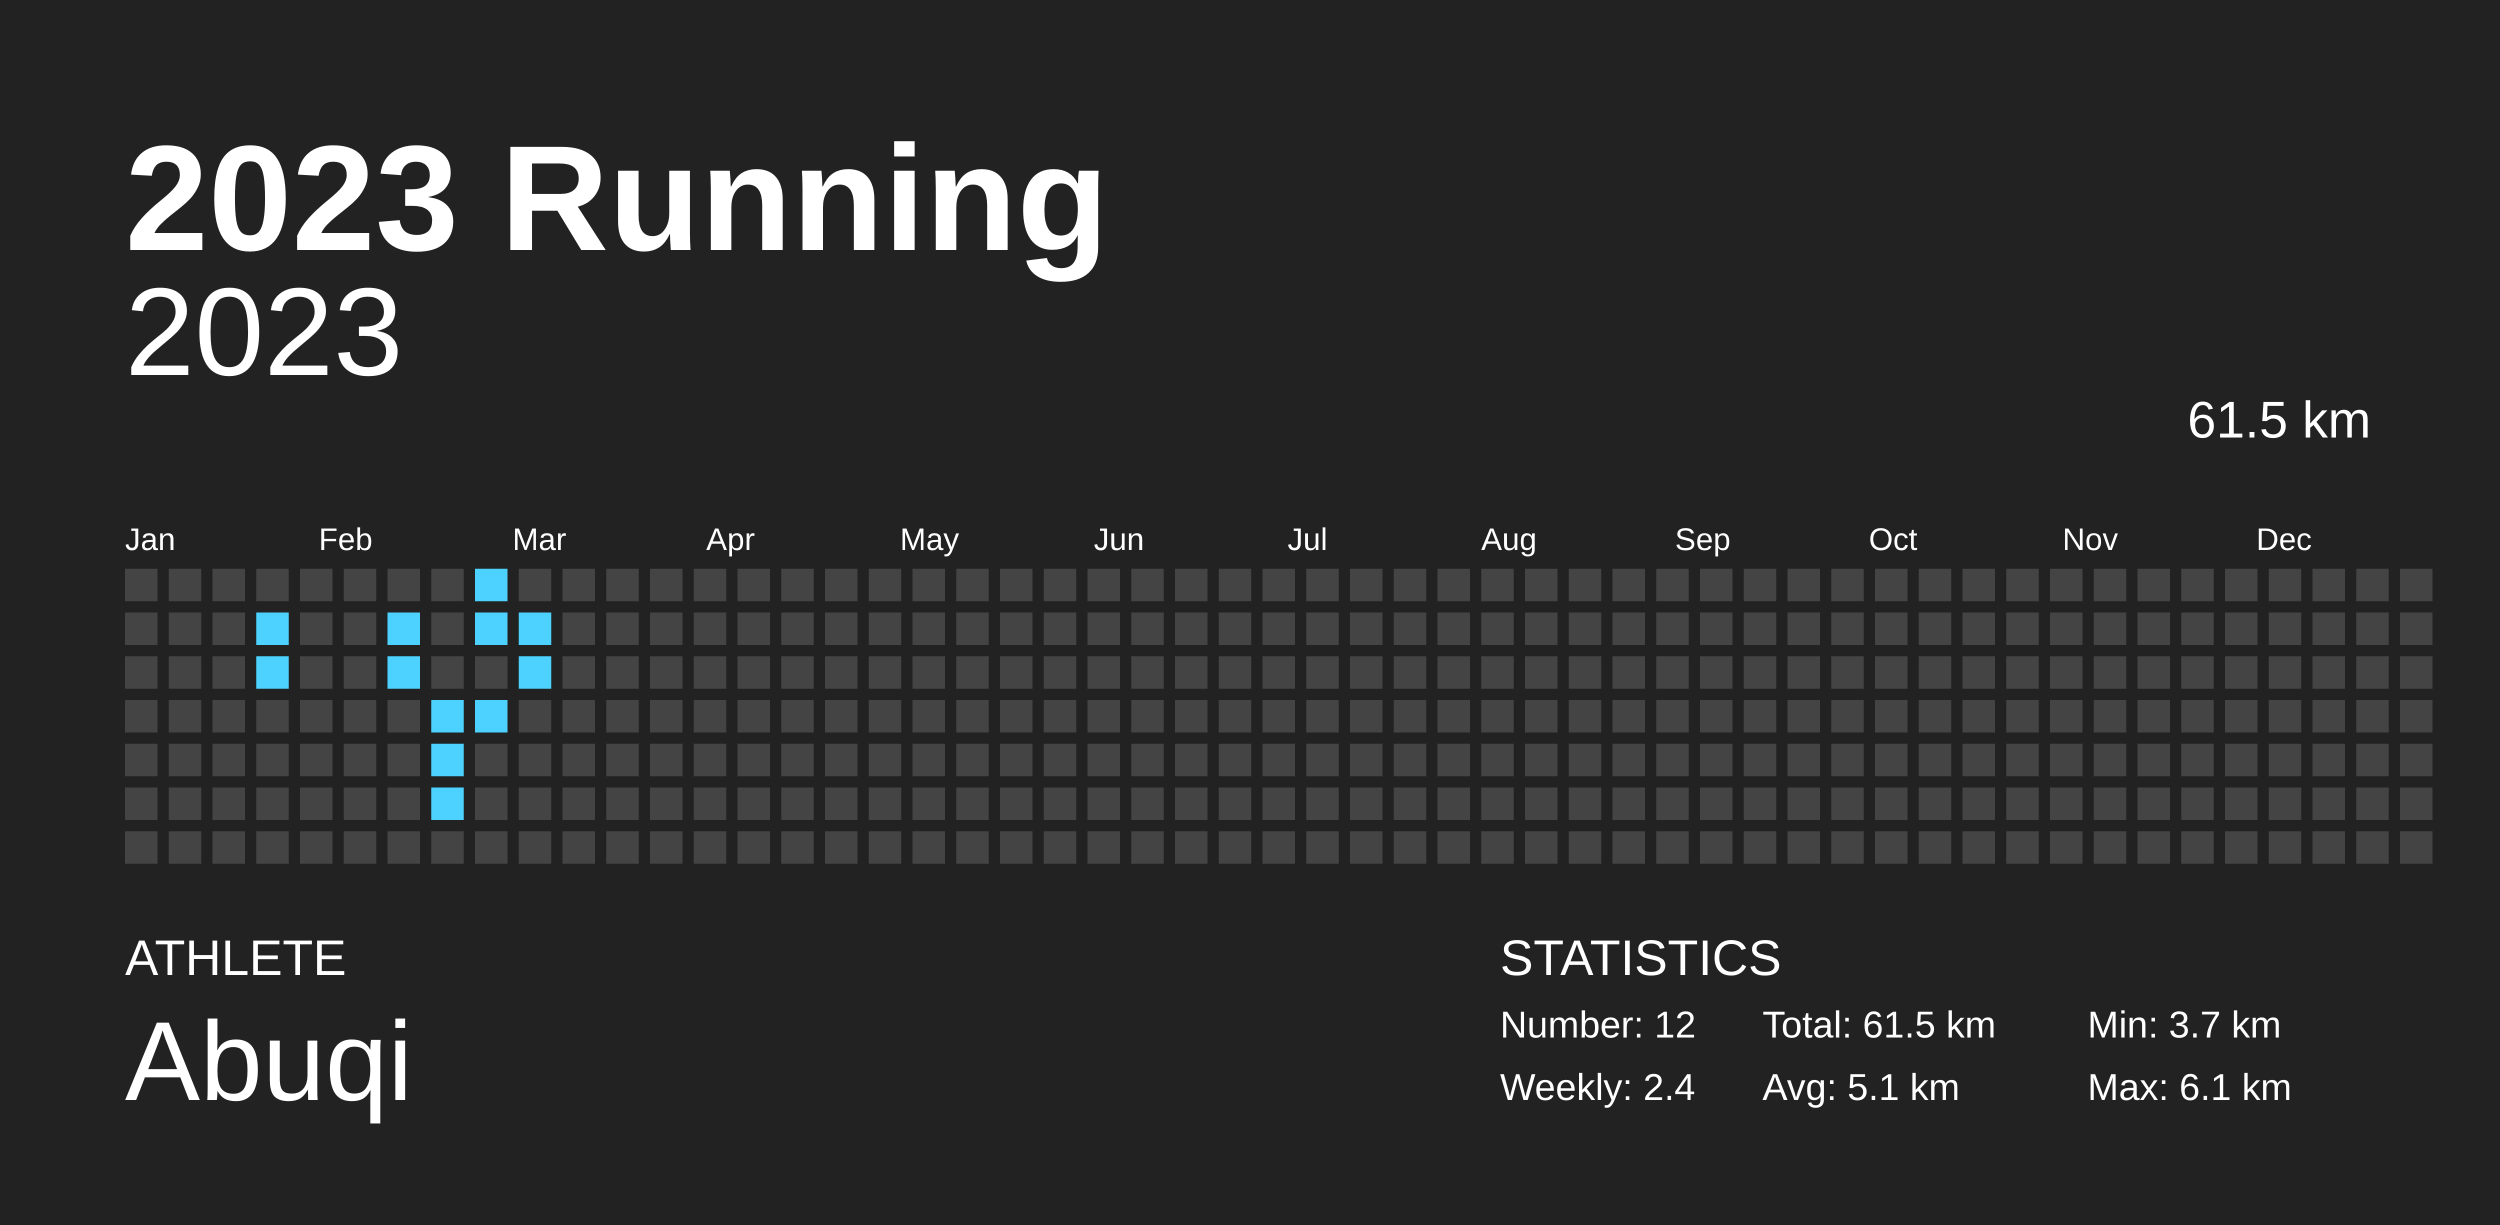
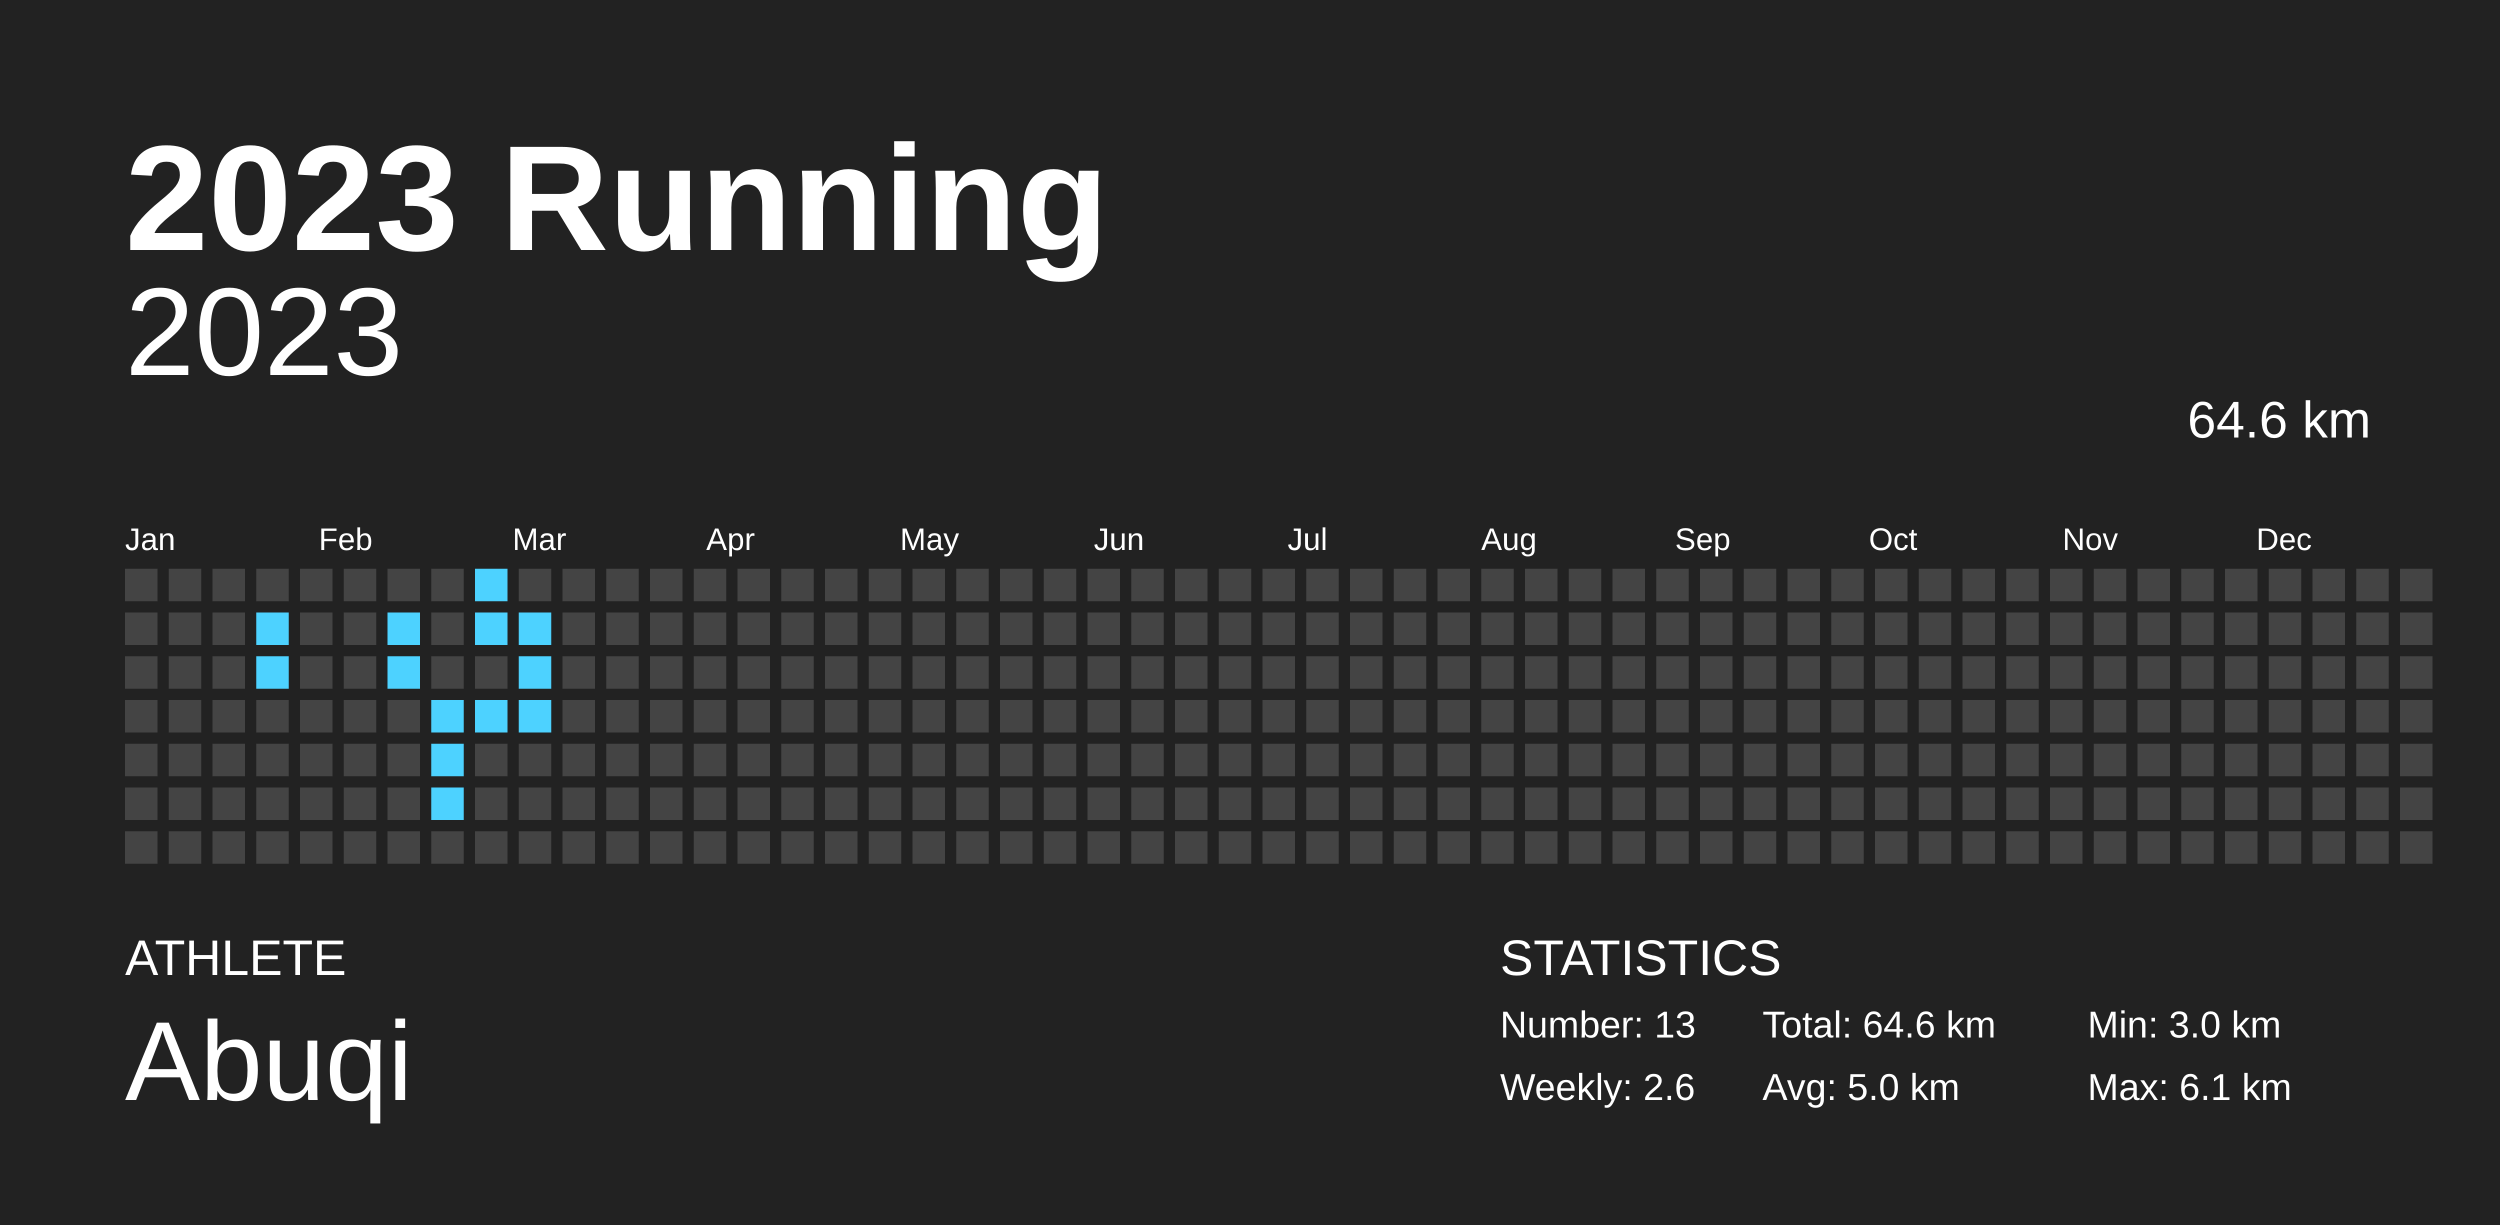
<svg xmlns="http://www.w3.org/2000/svg" baseProfile="full" height="98mm" version="1.1" viewBox="0,0,200,98" width="200mm">
  <defs />
  <rect fill="#222222" height="98" width="200" x="0" y="0" />
  <text fill="#FFFFFF" style="font-size:12px; font-family:Arial; font-weight:bold;" x="10" y="20">2023 Running</text>
  <text fill="#FFFFFF" style="font-size:4px; font-family:Arial" x="10" y="78">ATHLETE</text>
  <text fill="#FFFFFF" style="font-size:9px; font-family:Arial" x="10" y="88">Abuqi</text>
  <text fill="#FFFFFF" style="font-size:4px; font-family:Arial" x="120" y="78">STATISTICS</text>
-   <text fill="#FFFFFF" style="font-size:3px; font-family:Arial" x="120" y="83">Number: 12</text>
-   <text fill="#FFFFFF" style="font-size:3px; font-family:Arial" x="120" y="88">Weekly: 2.4</text>
-   <text fill="#FFFFFF" style="font-size:3px; font-family:Arial" x="141" y="83">Total: 61.5 km</text>
-   <text fill="#FFFFFF" style="font-size:3px; font-family:Arial" x="141" y="88">Avg: 5.1 km</text>
-   <text fill="#FFFFFF" style="font-size:3px; font-family:Arial" x="167" y="83">Min: 3.7 km</text>
+   <text fill="#FFFFFF" style="font-size:3px; font-family:Arial" x="120" y="83">Number: 13</text>
+   <text fill="#FFFFFF" style="font-size:3px; font-family:Arial" x="120" y="88">Weekly: 2.6</text>
+   <text fill="#FFFFFF" style="font-size:3px; font-family:Arial" x="141" y="83">Total: 64.6 km</text>
+   <text fill="#FFFFFF" style="font-size:3px; font-family:Arial" x="141" y="88">Avg: 5.0 km</text>
+   <text fill="#FFFFFF" style="font-size:3px; font-family:Arial" x="167" y="83">Min: 3.0 km</text>
  <text fill="#FFFFFF" style="font-size:3px; font-family:Arial" x="167" y="88">Max: 6.1 km</text>
  <text alignment-baseline="hanging" fill="#FFFFFF" style="font-size:10.0px; font-family:Arial;" x="10" y="30">2023</text>
-   <text alignment-baseline="hanging" fill="#FFFFFF" style="font-size:4.125px; font-family:Arial;" x="175" y="35">61.5 km</text>
+   <text alignment-baseline="hanging" fill="#FFFFFF" style="font-size:4.125px; font-family:Arial;" x="175" y="35">64.6 km</text>
  <text fill="#FFFFFF" style="font-size:2.5px; font-family:Arial" x="10.0" y="44">Jan</text>
  <text fill="#FFFFFF" style="font-size:2.5px; font-family:Arial" x="25.5" y="44">Feb</text>
  <text fill="#FFFFFF" style="font-size:2.5px; font-family:Arial" x="41.0" y="44">Mar</text>
  <text fill="#FFFFFF" style="font-size:2.5px; font-family:Arial" x="56.5" y="44">Apr</text>
  <text fill="#FFFFFF" style="font-size:2.5px; font-family:Arial" x="72.0" y="44">May</text>
  <text fill="#FFFFFF" style="font-size:2.5px; font-family:Arial" x="87.5" y="44">Jun</text>
  <text fill="#FFFFFF" style="font-size:2.5px; font-family:Arial" x="103.0" y="44">Jul</text>
  <text fill="#FFFFFF" style="font-size:2.5px; font-family:Arial" x="118.5" y="44">Aug</text>
  <text fill="#FFFFFF" style="font-size:2.5px; font-family:Arial" x="134.0" y="44">Sep</text>
  <text fill="#FFFFFF" style="font-size:2.5px; font-family:Arial" x="149.5" y="44">Oct</text>
  <text fill="#FFFFFF" style="font-size:2.5px; font-family:Arial" x="165.0" y="44">Nov</text>
  <text fill="#FFFFFF" style="font-size:2.5px; font-family:Arial" x="180.5" y="44">Dec</text>
  <rect fill="#444444" height="2.6" width="2.6" x="10.0" y="45.5" />
  <rect fill="#444444" height="2.6" width="2.6" x="10.0" y="49.0" />
  <rect fill="#444444" height="2.6" width="2.6" x="10.0" y="52.5" />
  <rect fill="#444444" height="2.6" width="2.6" x="10.0" y="56.0" />
  <rect fill="#444444" height="2.6" width="2.6" x="10.0" y="59.5" />
  <rect fill="#444444" height="2.6" width="2.6" x="10.0" y="63.0" />
  <rect fill="#444444" height="2.6" width="2.6" x="10.0" y="66.5" />
  <rect fill="#444444" height="2.6" width="2.6" x="13.5" y="45.5" />
  <rect fill="#444444" height="2.6" width="2.6" x="13.5" y="49.0" />
  <rect fill="#444444" height="2.6" width="2.6" x="13.5" y="52.5" />
  <rect fill="#444444" height="2.6" width="2.6" x="13.5" y="56.0" />
  <rect fill="#444444" height="2.6" width="2.6" x="13.5" y="59.5" />
  <rect fill="#444444" height="2.6" width="2.6" x="13.5" y="63.0" />
  <rect fill="#444444" height="2.6" width="2.6" x="13.5" y="66.5" />
  <rect fill="#444444" height="2.6" width="2.6" x="17.0" y="45.5" />
  <rect fill="#444444" height="2.6" width="2.6" x="17.0" y="49.0" />
  <rect fill="#444444" height="2.6" width="2.6" x="17.0" y="52.5" />
  <rect fill="#444444" height="2.6" width="2.6" x="17.0" y="56.0" />
  <rect fill="#444444" height="2.6" width="2.6" x="17.0" y="59.5" />
  <rect fill="#444444" height="2.6" width="2.6" x="17.0" y="63.0" />
  <rect fill="#444444" height="2.6" width="2.6" x="17.0" y="66.5" />
  <rect fill="#444444" height="2.6" width="2.6" x="20.5" y="45.5" />
  <rect fill="#4dd2ff" height="2.6" width="2.6" x="20.5" y="49.0" />
  <rect fill="#4dd2ff" height="2.6" width="2.6" x="20.5" y="52.5" />
  <rect fill="#444444" height="2.6" width="2.6" x="20.5" y="56.0" />
  <rect fill="#444444" height="2.6" width="2.6" x="20.5" y="59.5" />
  <rect fill="#444444" height="2.6" width="2.6" x="20.5" y="63.0" />
  <rect fill="#444444" height="2.6" width="2.6" x="20.5" y="66.5" />
  <rect fill="#444444" height="2.6" width="2.6" x="24.0" y="45.5" />
  <rect fill="#444444" height="2.6" width="2.6" x="24.0" y="49.0" />
  <rect fill="#444444" height="2.6" width="2.6" x="24.0" y="52.5" />
  <rect fill="#444444" height="2.6" width="2.6" x="24.0" y="56.0" />
  <rect fill="#444444" height="2.6" width="2.6" x="24.0" y="59.5" />
  <rect fill="#444444" height="2.6" width="2.6" x="24.0" y="63.0" />
  <rect fill="#444444" height="2.6" width="2.6" x="24.0" y="66.5" />
  <rect fill="#444444" height="2.6" width="2.6" x="27.5" y="45.5" />
  <rect fill="#444444" height="2.6" width="2.6" x="27.5" y="49.0" />
  <rect fill="#444444" height="2.6" width="2.6" x="27.5" y="52.5" />
  <rect fill="#444444" height="2.6" width="2.6" x="27.5" y="56.0" />
  <rect fill="#444444" height="2.6" width="2.6" x="27.5" y="59.5" />
  <rect fill="#444444" height="2.6" width="2.6" x="27.5" y="63.0" />
  <rect fill="#444444" height="2.6" width="2.6" x="27.5" y="66.5" />
  <rect fill="#444444" height="2.6" width="2.6" x="31.0" y="45.5" />
  <rect fill="#4dd2ff" height="2.6" width="2.6" x="31.0" y="49.0" />
  <rect fill="#4dd2ff" height="2.6" width="2.6" x="31.0" y="52.5" />
  <rect fill="#444444" height="2.6" width="2.6" x="31.0" y="56.0" />
  <rect fill="#444444" height="2.6" width="2.6" x="31.0" y="59.5" />
  <rect fill="#444444" height="2.6" width="2.6" x="31.0" y="63.0" />
  <rect fill="#444444" height="2.6" width="2.6" x="31.0" y="66.5" />
  <rect fill="#444444" height="2.6" width="2.6" x="34.5" y="45.5" />
  <rect fill="#444444" height="2.6" width="2.6" x="34.5" y="49.0" />
  <rect fill="#444444" height="2.6" width="2.6" x="34.5" y="52.5" />
  <rect fill="#4dd2ff" height="2.6" width="2.6" x="34.5" y="56.0" />
  <rect fill="#4dd2ff" height="2.6" width="2.6" x="34.5" y="59.5" />
  <rect fill="#4dd2ff" height="2.6" width="2.6" x="34.5" y="63.0" />
  <rect fill="#444444" height="2.6" width="2.6" x="34.5" y="66.5" />
  <rect fill="#4dd2ff" height="2.6" width="2.6" x="38.0" y="45.5" />
  <rect fill="#4dd2ff" height="2.6" width="2.6" x="38.0" y="49.0" />
  <rect fill="#444444" height="2.6" width="2.6" x="38.0" y="52.5" />
  <rect fill="#4dd2ff" height="2.6" width="2.6" x="38.0" y="56.0" />
  <rect fill="#444444" height="2.6" width="2.6" x="38.0" y="59.5" />
  <rect fill="#444444" height="2.6" width="2.6" x="38.0" y="63.0" />
  <rect fill="#444444" height="2.6" width="2.6" x="38.0" y="66.5" />
  <rect fill="#444444" height="2.6" width="2.6" x="41.5" y="45.5" />
  <rect fill="#4dd2ff" height="2.6" width="2.6" x="41.5" y="49.0" />
  <rect fill="#4dd2ff" height="2.6" width="2.6" x="41.5" y="52.5" />
-   <rect fill="#444444" height="2.6" width="2.6" x="41.5" y="56.0" />
+   <rect fill="#4dd2ff" height="2.6" width="2.6" x="41.5" y="56.0" />
  <rect fill="#444444" height="2.6" width="2.6" x="41.5" y="59.5" />
  <rect fill="#444444" height="2.6" width="2.6" x="41.5" y="63.0" />
  <rect fill="#444444" height="2.6" width="2.6" x="41.5" y="66.5" />
  <rect fill="#444444" height="2.6" width="2.6" x="45.0" y="45.5" />
  <rect fill="#444444" height="2.6" width="2.6" x="45.0" y="49.0" />
  <rect fill="#444444" height="2.6" width="2.6" x="45.0" y="52.5" />
  <rect fill="#444444" height="2.6" width="2.6" x="45.0" y="56.0" />
  <rect fill="#444444" height="2.6" width="2.6" x="45.0" y="59.5" />
  <rect fill="#444444" height="2.6" width="2.6" x="45.0" y="63.0" />
  <rect fill="#444444" height="2.6" width="2.6" x="45.0" y="66.5" />
  <rect fill="#444444" height="2.6" width="2.6" x="48.5" y="45.5" />
  <rect fill="#444444" height="2.6" width="2.6" x="48.5" y="49.0" />
  <rect fill="#444444" height="2.6" width="2.6" x="48.5" y="52.5" />
  <rect fill="#444444" height="2.6" width="2.6" x="48.5" y="56.0" />
  <rect fill="#444444" height="2.6" width="2.6" x="48.5" y="59.5" />
  <rect fill="#444444" height="2.6" width="2.6" x="48.5" y="63.0" />
  <rect fill="#444444" height="2.6" width="2.6" x="48.5" y="66.5" />
  <rect fill="#444444" height="2.6" width="2.6" x="52.0" y="45.5" />
  <rect fill="#444444" height="2.6" width="2.6" x="52.0" y="49.0" />
  <rect fill="#444444" height="2.6" width="2.6" x="52.0" y="52.5" />
  <rect fill="#444444" height="2.6" width="2.6" x="52.0" y="56.0" />
  <rect fill="#444444" height="2.6" width="2.6" x="52.0" y="59.5" />
  <rect fill="#444444" height="2.6" width="2.6" x="52.0" y="63.0" />
  <rect fill="#444444" height="2.6" width="2.6" x="52.0" y="66.5" />
  <rect fill="#444444" height="2.6" width="2.6" x="55.5" y="45.5" />
  <rect fill="#444444" height="2.6" width="2.6" x="55.5" y="49.0" />
  <rect fill="#444444" height="2.6" width="2.6" x="55.5" y="52.5" />
  <rect fill="#444444" height="2.6" width="2.6" x="55.5" y="56.0" />
  <rect fill="#444444" height="2.6" width="2.6" x="55.5" y="59.5" />
  <rect fill="#444444" height="2.6" width="2.6" x="55.5" y="63.0" />
  <rect fill="#444444" height="2.6" width="2.6" x="55.5" y="66.5" />
  <rect fill="#444444" height="2.6" width="2.6" x="59.0" y="45.5" />
  <rect fill="#444444" height="2.6" width="2.6" x="59.0" y="49.0" />
  <rect fill="#444444" height="2.6" width="2.6" x="59.0" y="52.5" />
  <rect fill="#444444" height="2.6" width="2.6" x="59.0" y="56.0" />
  <rect fill="#444444" height="2.6" width="2.6" x="59.0" y="59.5" />
  <rect fill="#444444" height="2.6" width="2.6" x="59.0" y="63.0" />
  <rect fill="#444444" height="2.6" width="2.6" x="59.0" y="66.5" />
  <rect fill="#444444" height="2.6" width="2.6" x="62.5" y="45.5" />
  <rect fill="#444444" height="2.6" width="2.6" x="62.5" y="49.0" />
  <rect fill="#444444" height="2.6" width="2.6" x="62.5" y="52.5" />
  <rect fill="#444444" height="2.6" width="2.6" x="62.5" y="56.0" />
  <rect fill="#444444" height="2.6" width="2.6" x="62.5" y="59.5" />
  <rect fill="#444444" height="2.6" width="2.6" x="62.5" y="63.0" />
  <rect fill="#444444" height="2.6" width="2.6" x="62.5" y="66.5" />
  <rect fill="#444444" height="2.6" width="2.6" x="66.0" y="45.5" />
  <rect fill="#444444" height="2.6" width="2.6" x="66.0" y="49.0" />
  <rect fill="#444444" height="2.6" width="2.6" x="66.0" y="52.5" />
  <rect fill="#444444" height="2.6" width="2.6" x="66.0" y="56.0" />
  <rect fill="#444444" height="2.6" width="2.6" x="66.0" y="59.5" />
  <rect fill="#444444" height="2.6" width="2.6" x="66.0" y="63.0" />
  <rect fill="#444444" height="2.6" width="2.6" x="66.0" y="66.5" />
  <rect fill="#444444" height="2.6" width="2.6" x="69.5" y="45.5" />
  <rect fill="#444444" height="2.6" width="2.6" x="69.5" y="49.0" />
  <rect fill="#444444" height="2.6" width="2.6" x="69.5" y="52.5" />
  <rect fill="#444444" height="2.6" width="2.6" x="69.5" y="56.0" />
  <rect fill="#444444" height="2.6" width="2.6" x="69.5" y="59.5" />
  <rect fill="#444444" height="2.6" width="2.6" x="69.5" y="63.0" />
  <rect fill="#444444" height="2.6" width="2.6" x="69.5" y="66.5" />
  <rect fill="#444444" height="2.6" width="2.6" x="73.0" y="45.5" />
  <rect fill="#444444" height="2.6" width="2.6" x="73.0" y="49.0" />
  <rect fill="#444444" height="2.6" width="2.6" x="73.0" y="52.5" />
  <rect fill="#444444" height="2.6" width="2.6" x="73.0" y="56.0" />
  <rect fill="#444444" height="2.6" width="2.6" x="73.0" y="59.5" />
  <rect fill="#444444" height="2.6" width="2.6" x="73.0" y="63.0" />
  <rect fill="#444444" height="2.6" width="2.6" x="73.0" y="66.5" />
  <rect fill="#444444" height="2.6" width="2.6" x="76.5" y="45.5" />
  <rect fill="#444444" height="2.6" width="2.6" x="76.5" y="49.0" />
  <rect fill="#444444" height="2.6" width="2.6" x="76.5" y="52.5" />
  <rect fill="#444444" height="2.6" width="2.6" x="76.5" y="56.0" />
  <rect fill="#444444" height="2.6" width="2.6" x="76.5" y="59.5" />
  <rect fill="#444444" height="2.6" width="2.6" x="76.5" y="63.0" />
  <rect fill="#444444" height="2.6" width="2.6" x="76.5" y="66.5" />
  <rect fill="#444444" height="2.6" width="2.6" x="80.0" y="45.5" />
  <rect fill="#444444" height="2.6" width="2.6" x="80.0" y="49.0" />
  <rect fill="#444444" height="2.6" width="2.6" x="80.0" y="52.5" />
  <rect fill="#444444" height="2.6" width="2.6" x="80.0" y="56.0" />
  <rect fill="#444444" height="2.6" width="2.6" x="80.0" y="59.5" />
  <rect fill="#444444" height="2.6" width="2.6" x="80.0" y="63.0" />
  <rect fill="#444444" height="2.6" width="2.6" x="80.0" y="66.5" />
  <rect fill="#444444" height="2.6" width="2.6" x="83.5" y="45.5" />
  <rect fill="#444444" height="2.6" width="2.6" x="83.5" y="49.0" />
  <rect fill="#444444" height="2.6" width="2.6" x="83.5" y="52.5" />
  <rect fill="#444444" height="2.6" width="2.6" x="83.5" y="56.0" />
  <rect fill="#444444" height="2.6" width="2.6" x="83.5" y="59.5" />
  <rect fill="#444444" height="2.6" width="2.6" x="83.5" y="63.0" />
  <rect fill="#444444" height="2.6" width="2.6" x="83.5" y="66.5" />
  <rect fill="#444444" height="2.6" width="2.6" x="87.0" y="45.5" />
  <rect fill="#444444" height="2.6" width="2.6" x="87.0" y="49.0" />
  <rect fill="#444444" height="2.6" width="2.6" x="87.0" y="52.5" />
  <rect fill="#444444" height="2.6" width="2.6" x="87.0" y="56.0" />
  <rect fill="#444444" height="2.6" width="2.6" x="87.0" y="59.5" />
  <rect fill="#444444" height="2.6" width="2.6" x="87.0" y="63.0" />
  <rect fill="#444444" height="2.6" width="2.6" x="87.0" y="66.5" />
  <rect fill="#444444" height="2.6" width="2.6" x="90.5" y="45.5" />
  <rect fill="#444444" height="2.6" width="2.6" x="90.5" y="49.0" />
  <rect fill="#444444" height="2.6" width="2.6" x="90.5" y="52.5" />
  <rect fill="#444444" height="2.6" width="2.6" x="90.5" y="56.0" />
  <rect fill="#444444" height="2.6" width="2.6" x="90.5" y="59.5" />
  <rect fill="#444444" height="2.6" width="2.6" x="90.5" y="63.0" />
  <rect fill="#444444" height="2.6" width="2.6" x="90.5" y="66.5" />
  <rect fill="#444444" height="2.6" width="2.6" x="94.0" y="45.5" />
  <rect fill="#444444" height="2.6" width="2.6" x="94.0" y="49.0" />
  <rect fill="#444444" height="2.6" width="2.6" x="94.0" y="52.5" />
  <rect fill="#444444" height="2.6" width="2.6" x="94.0" y="56.0" />
  <rect fill="#444444" height="2.6" width="2.6" x="94.0" y="59.5" />
  <rect fill="#444444" height="2.6" width="2.6" x="94.0" y="63.0" />
  <rect fill="#444444" height="2.6" width="2.6" x="94.0" y="66.5" />
  <rect fill="#444444" height="2.6" width="2.6" x="97.5" y="45.5" />
  <rect fill="#444444" height="2.6" width="2.6" x="97.5" y="49.0" />
  <rect fill="#444444" height="2.6" width="2.6" x="97.5" y="52.5" />
  <rect fill="#444444" height="2.6" width="2.6" x="97.5" y="56.0" />
  <rect fill="#444444" height="2.6" width="2.6" x="97.5" y="59.5" />
  <rect fill="#444444" height="2.6" width="2.6" x="97.5" y="63.0" />
  <rect fill="#444444" height="2.6" width="2.6" x="97.5" y="66.5" />
  <rect fill="#444444" height="2.6" width="2.6" x="101.0" y="45.5" />
  <rect fill="#444444" height="2.6" width="2.6" x="101.0" y="49.0" />
  <rect fill="#444444" height="2.6" width="2.6" x="101.0" y="52.5" />
  <rect fill="#444444" height="2.6" width="2.6" x="101.0" y="56.0" />
  <rect fill="#444444" height="2.6" width="2.6" x="101.0" y="59.5" />
  <rect fill="#444444" height="2.6" width="2.6" x="101.0" y="63.0" />
  <rect fill="#444444" height="2.6" width="2.6" x="101.0" y="66.5" />
  <rect fill="#444444" height="2.6" width="2.6" x="104.5" y="45.5" />
  <rect fill="#444444" height="2.6" width="2.6" x="104.5" y="49.0" />
  <rect fill="#444444" height="2.6" width="2.6" x="104.5" y="52.5" />
  <rect fill="#444444" height="2.6" width="2.6" x="104.5" y="56.0" />
  <rect fill="#444444" height="2.6" width="2.6" x="104.5" y="59.5" />
  <rect fill="#444444" height="2.6" width="2.6" x="104.5" y="63.0" />
  <rect fill="#444444" height="2.6" width="2.6" x="104.5" y="66.5" />
  <rect fill="#444444" height="2.6" width="2.6" x="108.0" y="45.5" />
  <rect fill="#444444" height="2.6" width="2.6" x="108.0" y="49.0" />
  <rect fill="#444444" height="2.6" width="2.6" x="108.0" y="52.5" />
  <rect fill="#444444" height="2.6" width="2.6" x="108.0" y="56.0" />
  <rect fill="#444444" height="2.6" width="2.6" x="108.0" y="59.5" />
  <rect fill="#444444" height="2.6" width="2.6" x="108.0" y="63.0" />
  <rect fill="#444444" height="2.6" width="2.6" x="108.0" y="66.5" />
  <rect fill="#444444" height="2.6" width="2.6" x="111.5" y="45.5" />
  <rect fill="#444444" height="2.6" width="2.6" x="111.5" y="49.0" />
  <rect fill="#444444" height="2.6" width="2.6" x="111.5" y="52.5" />
  <rect fill="#444444" height="2.6" width="2.6" x="111.5" y="56.0" />
  <rect fill="#444444" height="2.6" width="2.6" x="111.5" y="59.5" />
  <rect fill="#444444" height="2.6" width="2.6" x="111.5" y="63.0" />
  <rect fill="#444444" height="2.6" width="2.6" x="111.5" y="66.5" />
  <rect fill="#444444" height="2.6" width="2.6" x="115.0" y="45.5" />
  <rect fill="#444444" height="2.6" width="2.6" x="115.0" y="49.0" />
  <rect fill="#444444" height="2.6" width="2.6" x="115.0" y="52.5" />
  <rect fill="#444444" height="2.6" width="2.6" x="115.0" y="56.0" />
  <rect fill="#444444" height="2.6" width="2.6" x="115.0" y="59.5" />
  <rect fill="#444444" height="2.6" width="2.6" x="115.0" y="63.0" />
  <rect fill="#444444" height="2.6" width="2.6" x="115.0" y="66.5" />
  <rect fill="#444444" height="2.6" width="2.6" x="118.5" y="45.5" />
  <rect fill="#444444" height="2.6" width="2.6" x="118.5" y="49.0" />
  <rect fill="#444444" height="2.6" width="2.6" x="118.5" y="52.5" />
  <rect fill="#444444" height="2.6" width="2.6" x="118.5" y="56.0" />
  <rect fill="#444444" height="2.6" width="2.6" x="118.5" y="59.5" />
  <rect fill="#444444" height="2.6" width="2.6" x="118.5" y="63.0" />
  <rect fill="#444444" height="2.6" width="2.6" x="118.5" y="66.5" />
  <rect fill="#444444" height="2.6" width="2.6" x="122.0" y="45.5" />
  <rect fill="#444444" height="2.6" width="2.6" x="122.0" y="49.0" />
  <rect fill="#444444" height="2.6" width="2.6" x="122.0" y="52.5" />
  <rect fill="#444444" height="2.6" width="2.6" x="122.0" y="56.0" />
  <rect fill="#444444" height="2.6" width="2.6" x="122.0" y="59.5" />
  <rect fill="#444444" height="2.6" width="2.6" x="122.0" y="63.0" />
  <rect fill="#444444" height="2.6" width="2.6" x="122.0" y="66.5" />
  <rect fill="#444444" height="2.6" width="2.6" x="125.5" y="45.5" />
  <rect fill="#444444" height="2.6" width="2.6" x="125.5" y="49.0" />
  <rect fill="#444444" height="2.6" width="2.6" x="125.5" y="52.5" />
  <rect fill="#444444" height="2.6" width="2.6" x="125.5" y="56.0" />
  <rect fill="#444444" height="2.6" width="2.6" x="125.5" y="59.5" />
  <rect fill="#444444" height="2.6" width="2.6" x="125.5" y="63.0" />
  <rect fill="#444444" height="2.6" width="2.6" x="125.5" y="66.5" />
  <rect fill="#444444" height="2.6" width="2.6" x="129.0" y="45.5" />
  <rect fill="#444444" height="2.6" width="2.6" x="129.0" y="49.0" />
  <rect fill="#444444" height="2.6" width="2.6" x="129.0" y="52.5" />
  <rect fill="#444444" height="2.6" width="2.6" x="129.0" y="56.0" />
  <rect fill="#444444" height="2.6" width="2.6" x="129.0" y="59.5" />
  <rect fill="#444444" height="2.6" width="2.6" x="129.0" y="63.0" />
  <rect fill="#444444" height="2.6" width="2.6" x="129.0" y="66.5" />
  <rect fill="#444444" height="2.6" width="2.6" x="132.5" y="45.5" />
  <rect fill="#444444" height="2.6" width="2.6" x="132.5" y="49.0" />
  <rect fill="#444444" height="2.6" width="2.6" x="132.5" y="52.5" />
  <rect fill="#444444" height="2.6" width="2.6" x="132.5" y="56.0" />
  <rect fill="#444444" height="2.6" width="2.6" x="132.5" y="59.5" />
  <rect fill="#444444" height="2.6" width="2.6" x="132.5" y="63.0" />
  <rect fill="#444444" height="2.6" width="2.6" x="132.5" y="66.5" />
  <rect fill="#444444" height="2.6" width="2.6" x="136.0" y="45.5" />
  <rect fill="#444444" height="2.6" width="2.6" x="136.0" y="49.0" />
  <rect fill="#444444" height="2.6" width="2.6" x="136.0" y="52.5" />
  <rect fill="#444444" height="2.6" width="2.6" x="136.0" y="56.0" />
  <rect fill="#444444" height="2.6" width="2.6" x="136.0" y="59.5" />
  <rect fill="#444444" height="2.6" width="2.6" x="136.0" y="63.0" />
  <rect fill="#444444" height="2.6" width="2.6" x="136.0" y="66.5" />
  <rect fill="#444444" height="2.6" width="2.6" x="139.5" y="45.5" />
  <rect fill="#444444" height="2.6" width="2.6" x="139.5" y="49.0" />
  <rect fill="#444444" height="2.6" width="2.6" x="139.5" y="52.5" />
  <rect fill="#444444" height="2.6" width="2.6" x="139.5" y="56.0" />
  <rect fill="#444444" height="2.6" width="2.6" x="139.5" y="59.5" />
  <rect fill="#444444" height="2.6" width="2.6" x="139.5" y="63.0" />
  <rect fill="#444444" height="2.6" width="2.6" x="139.5" y="66.5" />
  <rect fill="#444444" height="2.6" width="2.6" x="143.0" y="45.5" />
  <rect fill="#444444" height="2.6" width="2.6" x="143.0" y="49.0" />
  <rect fill="#444444" height="2.6" width="2.6" x="143.0" y="52.5" />
  <rect fill="#444444" height="2.6" width="2.6" x="143.0" y="56.0" />
  <rect fill="#444444" height="2.6" width="2.6" x="143.0" y="59.5" />
  <rect fill="#444444" height="2.6" width="2.6" x="143.0" y="63.0" />
  <rect fill="#444444" height="2.6" width="2.6" x="143.0" y="66.5" />
  <rect fill="#444444" height="2.6" width="2.6" x="146.5" y="45.5" />
  <rect fill="#444444" height="2.6" width="2.6" x="146.5" y="49.0" />
  <rect fill="#444444" height="2.6" width="2.6" x="146.5" y="52.5" />
  <rect fill="#444444" height="2.6" width="2.6" x="146.5" y="56.0" />
  <rect fill="#444444" height="2.6" width="2.6" x="146.5" y="59.5" />
  <rect fill="#444444" height="2.6" width="2.6" x="146.5" y="63.0" />
  <rect fill="#444444" height="2.6" width="2.6" x="146.5" y="66.5" />
  <rect fill="#444444" height="2.6" width="2.6" x="150.0" y="45.5" />
  <rect fill="#444444" height="2.6" width="2.6" x="150.0" y="49.0" />
  <rect fill="#444444" height="2.6" width="2.6" x="150.0" y="52.5" />
  <rect fill="#444444" height="2.6" width="2.6" x="150.0" y="56.0" />
  <rect fill="#444444" height="2.6" width="2.6" x="150.0" y="59.5" />
  <rect fill="#444444" height="2.6" width="2.6" x="150.0" y="63.0" />
  <rect fill="#444444" height="2.6" width="2.6" x="150.0" y="66.5" />
  <rect fill="#444444" height="2.6" width="2.6" x="153.5" y="45.5" />
  <rect fill="#444444" height="2.6" width="2.6" x="153.5" y="49.0" />
  <rect fill="#444444" height="2.6" width="2.6" x="153.5" y="52.5" />
  <rect fill="#444444" height="2.6" width="2.6" x="153.5" y="56.0" />
  <rect fill="#444444" height="2.6" width="2.6" x="153.5" y="59.5" />
  <rect fill="#444444" height="2.6" width="2.6" x="153.5" y="63.0" />
  <rect fill="#444444" height="2.6" width="2.6" x="153.5" y="66.5" />
  <rect fill="#444444" height="2.6" width="2.6" x="157.0" y="45.5" />
  <rect fill="#444444" height="2.6" width="2.6" x="157.0" y="49.0" />
  <rect fill="#444444" height="2.6" width="2.6" x="157.0" y="52.5" />
  <rect fill="#444444" height="2.6" width="2.6" x="157.0" y="56.0" />
  <rect fill="#444444" height="2.6" width="2.6" x="157.0" y="59.5" />
  <rect fill="#444444" height="2.6" width="2.6" x="157.0" y="63.0" />
  <rect fill="#444444" height="2.6" width="2.6" x="157.0" y="66.5" />
  <rect fill="#444444" height="2.6" width="2.6" x="160.5" y="45.5" />
  <rect fill="#444444" height="2.6" width="2.6" x="160.5" y="49.0" />
  <rect fill="#444444" height="2.6" width="2.6" x="160.5" y="52.5" />
  <rect fill="#444444" height="2.6" width="2.6" x="160.5" y="56.0" />
  <rect fill="#444444" height="2.6" width="2.6" x="160.5" y="59.5" />
  <rect fill="#444444" height="2.6" width="2.6" x="160.5" y="63.0" />
  <rect fill="#444444" height="2.6" width="2.6" x="160.5" y="66.5" />
  <rect fill="#444444" height="2.6" width="2.6" x="164.0" y="45.5" />
  <rect fill="#444444" height="2.6" width="2.6" x="164.0" y="49.0" />
  <rect fill="#444444" height="2.6" width="2.6" x="164.0" y="52.5" />
  <rect fill="#444444" height="2.6" width="2.6" x="164.0" y="56.0" />
  <rect fill="#444444" height="2.6" width="2.6" x="164.0" y="59.5" />
  <rect fill="#444444" height="2.6" width="2.6" x="164.0" y="63.0" />
  <rect fill="#444444" height="2.6" width="2.6" x="164.0" y="66.5" />
  <rect fill="#444444" height="2.6" width="2.6" x="167.5" y="45.5" />
  <rect fill="#444444" height="2.6" width="2.6" x="167.5" y="49.0" />
  <rect fill="#444444" height="2.6" width="2.6" x="167.5" y="52.5" />
  <rect fill="#444444" height="2.6" width="2.6" x="167.5" y="56.0" />
  <rect fill="#444444" height="2.6" width="2.6" x="167.5" y="59.5" />
  <rect fill="#444444" height="2.6" width="2.6" x="167.5" y="63.0" />
  <rect fill="#444444" height="2.6" width="2.6" x="167.5" y="66.5" />
  <rect fill="#444444" height="2.6" width="2.6" x="171.0" y="45.5" />
  <rect fill="#444444" height="2.6" width="2.6" x="171.0" y="49.0" />
  <rect fill="#444444" height="2.6" width="2.6" x="171.0" y="52.5" />
  <rect fill="#444444" height="2.6" width="2.6" x="171.0" y="56.0" />
  <rect fill="#444444" height="2.6" width="2.6" x="171.0" y="59.5" />
  <rect fill="#444444" height="2.6" width="2.6" x="171.0" y="63.0" />
  <rect fill="#444444" height="2.6" width="2.6" x="171.0" y="66.5" />
  <rect fill="#444444" height="2.6" width="2.6" x="174.5" y="45.5" />
  <rect fill="#444444" height="2.6" width="2.6" x="174.5" y="49.0" />
  <rect fill="#444444" height="2.6" width="2.6" x="174.5" y="52.5" />
  <rect fill="#444444" height="2.6" width="2.6" x="174.5" y="56.0" />
  <rect fill="#444444" height="2.6" width="2.6" x="174.5" y="59.5" />
  <rect fill="#444444" height="2.6" width="2.6" x="174.5" y="63.0" />
  <rect fill="#444444" height="2.6" width="2.6" x="174.5" y="66.5" />
  <rect fill="#444444" height="2.6" width="2.6" x="178.0" y="45.5" />
  <rect fill="#444444" height="2.6" width="2.6" x="178.0" y="49.0" />
  <rect fill="#444444" height="2.6" width="2.6" x="178.0" y="52.5" />
  <rect fill="#444444" height="2.6" width="2.6" x="178.0" y="56.0" />
  <rect fill="#444444" height="2.6" width="2.6" x="178.0" y="59.5" />
  <rect fill="#444444" height="2.6" width="2.6" x="178.0" y="63.0" />
  <rect fill="#444444" height="2.6" width="2.6" x="178.0" y="66.5" />
  <rect fill="#444444" height="2.6" width="2.6" x="181.5" y="45.5" />
  <rect fill="#444444" height="2.6" width="2.6" x="181.5" y="49.0" />
  <rect fill="#444444" height="2.6" width="2.6" x="181.5" y="52.5" />
  <rect fill="#444444" height="2.6" width="2.6" x="181.5" y="56.0" />
  <rect fill="#444444" height="2.6" width="2.6" x="181.5" y="59.5" />
  <rect fill="#444444" height="2.6" width="2.6" x="181.5" y="63.0" />
  <rect fill="#444444" height="2.6" width="2.6" x="181.5" y="66.5" />
  <rect fill="#444444" height="2.6" width="2.6" x="185.0" y="45.5" />
  <rect fill="#444444" height="2.6" width="2.6" x="185.0" y="49.0" />
  <rect fill="#444444" height="2.6" width="2.6" x="185.0" y="52.5" />
  <rect fill="#444444" height="2.6" width="2.6" x="185.0" y="56.0" />
  <rect fill="#444444" height="2.6" width="2.6" x="185.0" y="59.5" />
  <rect fill="#444444" height="2.6" width="2.6" x="185.0" y="63.0" />
  <rect fill="#444444" height="2.6" width="2.6" x="185.0" y="66.5" />
  <rect fill="#444444" height="2.6" width="2.6" x="188.5" y="45.5" />
  <rect fill="#444444" height="2.6" width="2.6" x="188.5" y="49.0" />
  <rect fill="#444444" height="2.6" width="2.6" x="188.5" y="52.5" />
  <rect fill="#444444" height="2.6" width="2.6" x="188.5" y="56.0" />
  <rect fill="#444444" height="2.6" width="2.6" x="188.5" y="59.5" />
  <rect fill="#444444" height="2.6" width="2.6" x="188.5" y="63.0" />
  <rect fill="#444444" height="2.6" width="2.6" x="188.5" y="66.5" />
  <rect fill="#444444" height="2.6" width="2.6" x="192.0" y="45.5" />
  <rect fill="#444444" height="2.6" width="2.6" x="192.0" y="49.0" />
  <rect fill="#444444" height="2.6" width="2.6" x="192.0" y="52.5" />
  <rect fill="#444444" height="2.6" width="2.6" x="192.0" y="56.0" />
  <rect fill="#444444" height="2.6" width="2.6" x="192.0" y="59.5" />
  <rect fill="#444444" height="2.6" width="2.6" x="192.0" y="63.0" />
  <rect fill="#444444" height="2.6" width="2.6" x="192.0" y="66.5" />
</svg>
